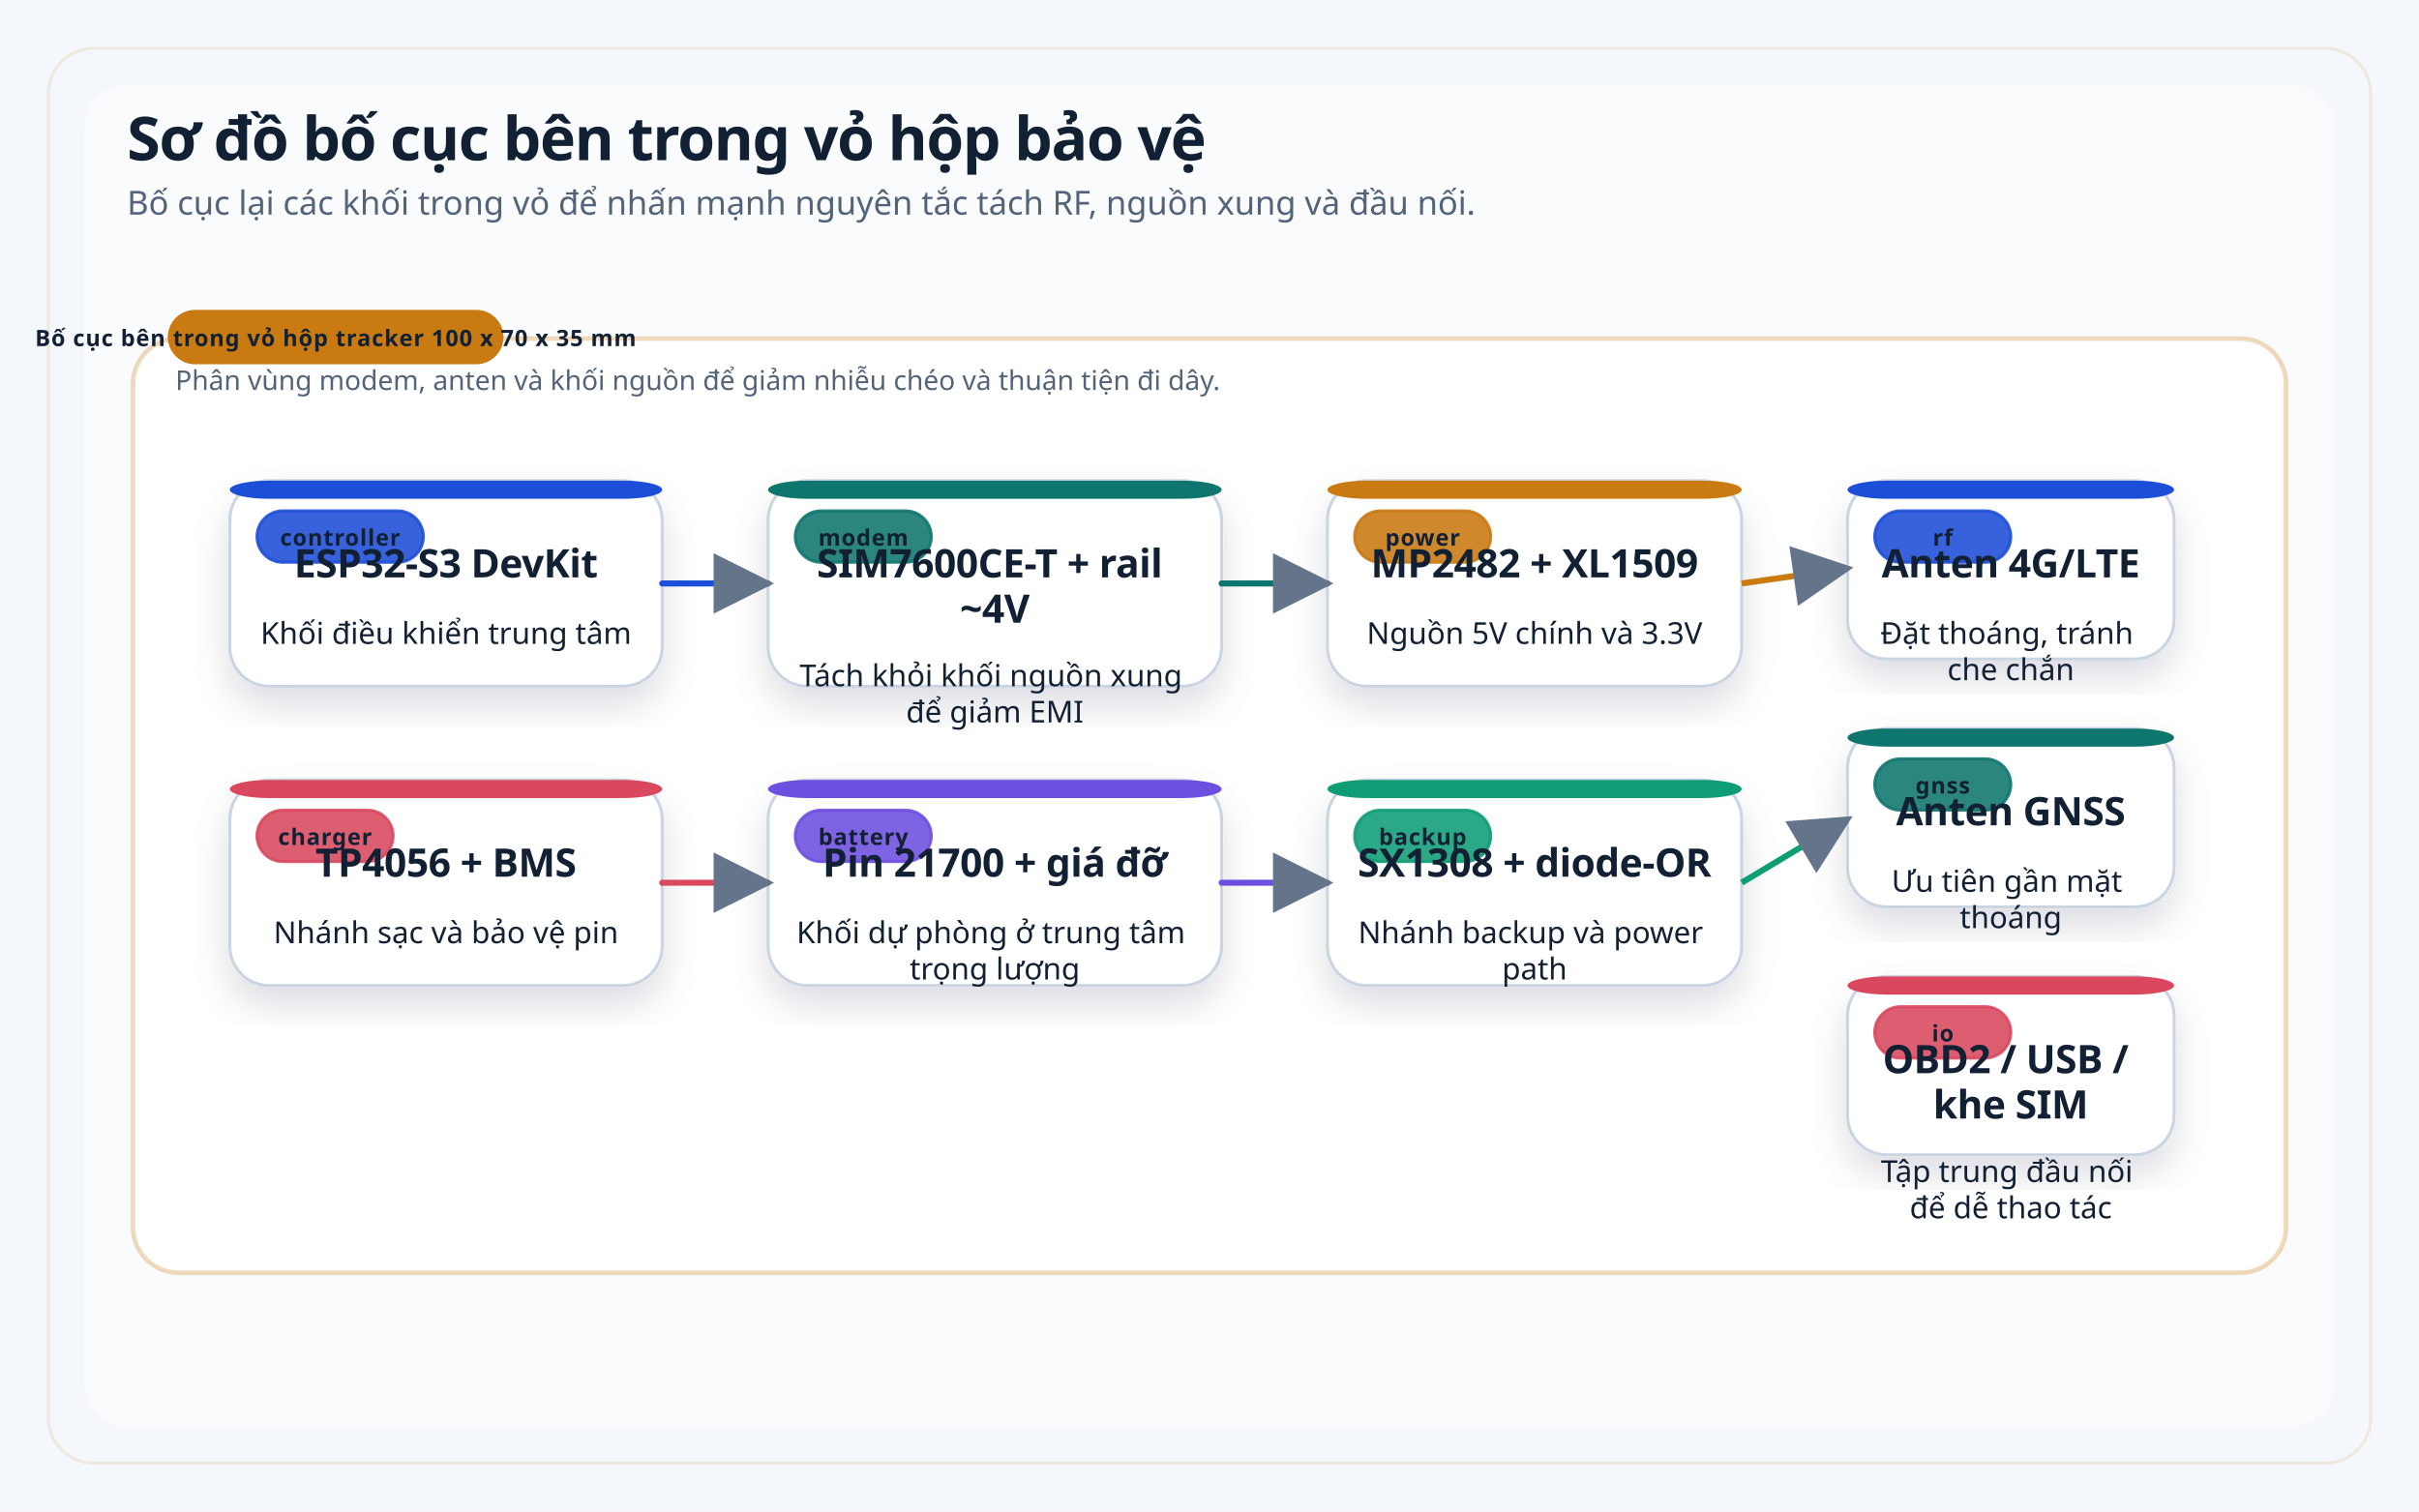
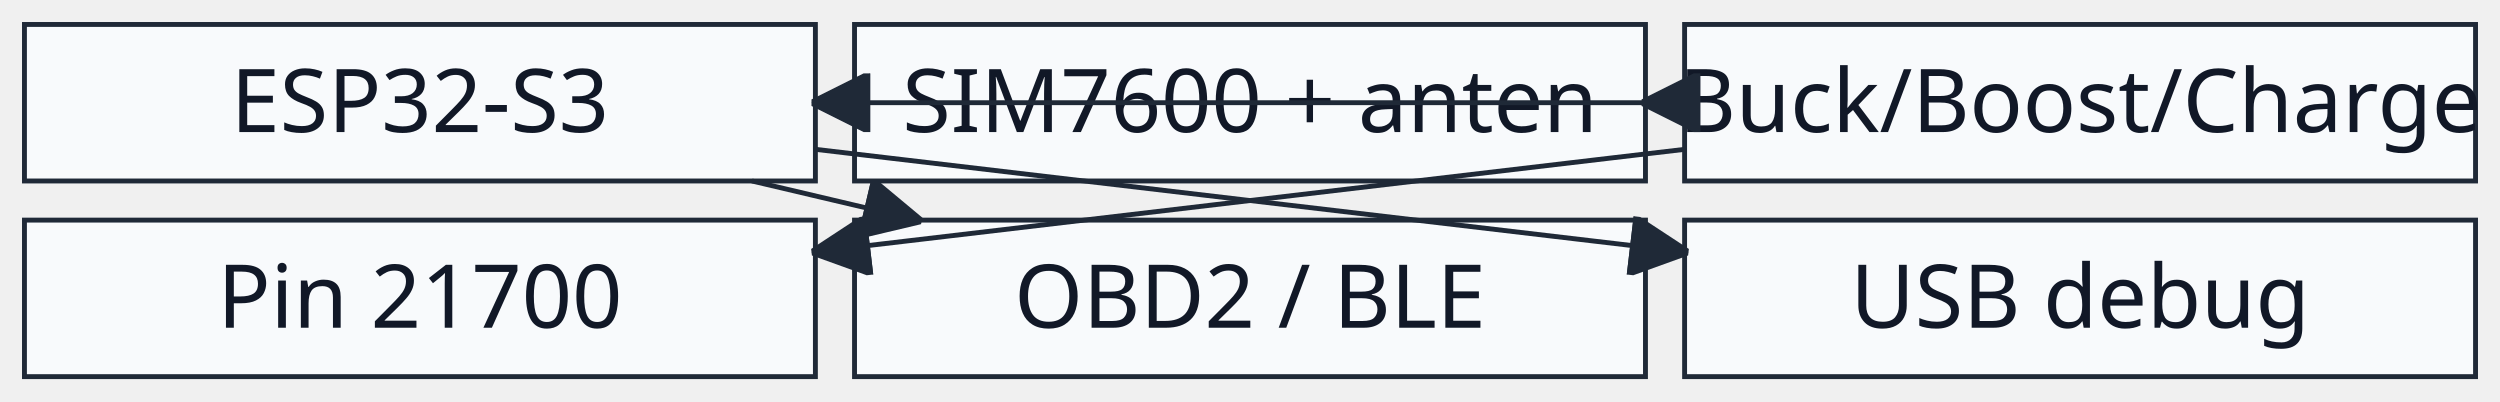
- <svg xmlns="http://www.w3.org/2000/svg" viewBox="0 0 1600 1000" width="1600" height="1000">
-   <defs>
-     <filter id="shadow" x="-20%" y="-20%" width="140%" height="140%">
-       <feDropShadow dx="0" dy="12" stdDeviation="12" flood-color="rgba(18, 32, 51, 0.14)" />
-     </filter>
-     <marker id="arrow" markerWidth="12" markerHeight="12" refX="10" refY="6" orient="auto">
-       <path d="M1,1 L11,6 L1,11 Z" fill="#c97a10" />
-     </marker>
-     <marker id="arrow-slate" markerWidth="12" markerHeight="12" refX="10" refY="6" orient="auto">
-       <path d="M1,1 L11,6 L1,11 Z" fill="#64748b" />
-     </marker>
-   </defs>
-   <style>
-     text {
-       fill: #122033;
-       font-family: "Segoe UI", "Noto Sans", Arial, sans-serif;
-     }
-     .title { font-size: 40px; font-weight: 750; letter-spacing: -0.02em; }
-     .subtitle { font-size: 22px; fill: #52637a; }
-     .section-title { font-size: 24px; font-weight: 700; }
-     .card-title { font-size: 26px; font-weight: 700; letter-spacing: -0.01em; }
-     .body { font-size: 20px; }
-     .small { font-size: 18px; fill: #52637a; }
-     .tiny { font-size: 15px; fill: #52637a; }
-     .chip { font-size: 15px; font-weight: 700; letter-spacing: 0.04em; text-transform: uppercase; }
-     .metric { font-size: 42px; font-weight: 760; }
-     .mono { font-family: "Consolas", "Courier New", monospace; font-size: 18px; }
-     .sidebar { fill: #f8fafc; font-size: 18px; font-weight: 600; }
-   </style>
-   <rect width="100%" height="100%" fill="#f4f7fb" />
-   <rect x="32" y="32" width="1536" height="936" rx="30" fill="none" stroke="rgba(201, 122, 16, 0.12)" stroke-width="2" />
-   <rect x="56" y="56" width="1488" height="888" rx="28" fill="rgba(255, 255, 255, 0.45)" stroke="none" />
-   <text x="84" y="106" class="title">Sơ đồ bố cục bên trong vỏ hộp bảo vệ</text>
-   <text x="84" y="142" class="subtitle">Bố cục lại các khối trong vỏ để nhấn mạnh nguyên tắc tách RF, nguồn xung và đầu nối.</text>
-   <rect x="88" y="224" width="1424" height="618" rx="30" fill="#ffffff" stroke="rgba(201, 122, 16, 0.28)" stroke-width="3" />
-   <rect x="112" y="206" width="220" height="34" rx="17" fill="#c97a10" stroke="#c97a10" stroke-width="2" />
-   <text x="222" y="229" class="chip" text-anchor="middle" fill="#fff">Bố cục bên trong vỏ hộp tracker 100 x 70 x 35 mm</text>
-   <text x="116" y="258" class="small" text-anchor="start" fill="#122033">
-     <tspan x="116" dy="0">Phân vùng modem, anten và khối nguồn để giảm nhiễu chéo và thuận tiện đi dây.</tspan>
-   </text>
-   <rect x="152" y="318" width="286" height="136" rx="26" fill="#ffffff" stroke="#cbd5e1" stroke-width="2" filter="url(#shadow)" />
-   <rect x="152" y="318" width="286" height="12" rx="26" fill="#1d4ed8" stroke="none" />
-   <rect x="170" y="338" width="110" height="34" rx="17" fill="rgba(29, 78, 216, 0.88)" stroke="rgba(29, 78, 216, 0.88)" stroke-width="2" />
-   <text x="225" y="361" class="chip" text-anchor="middle" fill="#fff">controller</text>
-   <text x="295" y="382" class="card-title" text-anchor="middle" fill="#122033">
-     <tspan x="295" dy="0">ESP32-S3 DevKit</tspan>
-   </text>
-   <text x="295" y="426" class="body" text-anchor="middle" fill="#122033">
-     <tspan x="295" dy="0">Khối điều khiển trung tâm</tspan>
-   </text>
-   <rect x="152" y="516" width="286" height="136" rx="26" fill="#ffffff" stroke="#cbd5e1" stroke-width="2" filter="url(#shadow)" />
-   <rect x="152" y="516" width="286" height="12" rx="26" fill="#d9485f" stroke="none" />
-   <rect x="170" y="536" width="90" height="34" rx="17" fill="rgba(217, 72, 95, 0.88)" stroke="rgba(217, 72, 95, 0.88)" stroke-width="2" />
-   <text x="215" y="559" class="chip" text-anchor="middle" fill="#fff">charger</text>
-   <text x="295" y="580" class="card-title" text-anchor="middle" fill="#122033">
-     <tspan x="295" dy="0">TP4056 + BMS</tspan>
-   </text>
-   <text x="295" y="624" class="body" text-anchor="middle" fill="#122033">
-     <tspan x="295" dy="0">Nhánh sạc và bảo vệ pin</tspan>
-   </text>
-   <rect x="508" y="318" width="300" height="136" rx="26" fill="#ffffff" stroke="#cbd5e1" stroke-width="2" filter="url(#shadow)" />
-   <rect x="508" y="318" width="300" height="12" rx="26" fill="#0f766e" stroke="none" />
-   <rect x="526" y="338" width="90" height="34" rx="17" fill="rgba(15, 118, 110, 0.88)" stroke="rgba(15, 118, 110, 0.88)" stroke-width="2" />
-   <text x="571" y="361" class="chip" text-anchor="middle" fill="#fff">modem</text>
-   <text x="658" y="382" class="card-title" text-anchor="middle" fill="#122033">
-     <tspan x="658" dy="0">SIM7600CE-T + rail</tspan>
-     <tspan x="658" dy="30">~4V</tspan>
-   </text>
-   <text x="658" y="454" class="body" text-anchor="middle" fill="#122033">
-     <tspan x="658" dy="0">Tách khỏi khối nguồn xung</tspan>
-     <tspan x="658" dy="24">để giảm EMI</tspan>
-   </text>
-   <rect x="508" y="516" width="300" height="136" rx="26" fill="#ffffff" stroke="#cbd5e1" stroke-width="2" filter="url(#shadow)" />
-   <rect x="508" y="516" width="300" height="12" rx="26" fill="#6d4fe0" stroke="none" />
-   <rect x="526" y="536" width="90" height="34" rx="17" fill="rgba(109, 79, 224, 0.88)" stroke="rgba(109, 79, 224, 0.88)" stroke-width="2" />
-   <text x="571" y="559" class="chip" text-anchor="middle" fill="#fff">battery</text>
-   <text x="658" y="580" class="card-title" text-anchor="middle" fill="#122033">
-     <tspan x="658" dy="0">Pin 21700 + giá đỡ</tspan>
-   </text>
-   <text x="658" y="624" class="body" text-anchor="middle" fill="#122033">
-     <tspan x="658" dy="0">Khối dự phòng ở trung tâm</tspan>
-     <tspan x="658" dy="24">trọng lượng</tspan>
-   </text>
-   <rect x="878" y="318" width="274" height="136" rx="26" fill="#ffffff" stroke="#cbd5e1" stroke-width="2" filter="url(#shadow)" />
-   <rect x="878" y="318" width="274" height="12" rx="26" fill="#c97a10" stroke="none" />
-   <rect x="896" y="338" width="90" height="34" rx="17" fill="rgba(201, 122, 16, 0.88)" stroke="rgba(201, 122, 16, 0.88)" stroke-width="2" />
-   <text x="941" y="361" class="chip" text-anchor="middle" fill="#fff">power</text>
-   <text x="1015" y="382" class="card-title" text-anchor="middle" fill="#122033">
-     <tspan x="1015" dy="0">MP2482 + XL1509</tspan>
-   </text>
-   <text x="1015" y="426" class="body" text-anchor="middle" fill="#122033">
-     <tspan x="1015" dy="0">Nguồn 5V chính và 3.3V</tspan>
-   </text>
-   <rect x="878" y="516" width="274" height="136" rx="26" fill="#ffffff" stroke="#cbd5e1" stroke-width="2" filter="url(#shadow)" />
-   <rect x="878" y="516" width="274" height="12" rx="26" fill="#0f9d76" stroke="none" />
-   <rect x="896" y="536" width="90" height="34" rx="17" fill="rgba(15, 157, 118, 0.88)" stroke="rgba(15, 157, 118, 0.88)" stroke-width="2" />
-   <text x="941" y="559" class="chip" text-anchor="middle" fill="#fff">backup</text>
-   <text x="1015" y="580" class="card-title" text-anchor="middle" fill="#122033">
-     <tspan x="1015" dy="0">SX1308 + diode-OR</tspan>
-   </text>
-   <text x="1015" y="624" class="body" text-anchor="middle" fill="#122033">
-     <tspan x="1015" dy="0">Nhánh backup và power</tspan>
-     <tspan x="1015" dy="24">path</tspan>
-   </text>
-   <rect x="1222" y="318" width="216" height="118" rx="26" fill="#ffffff" stroke="#cbd5e1" stroke-width="2" filter="url(#shadow)" />
-   <rect x="1222" y="318" width="216" height="12" rx="26" fill="#1d4ed8" stroke="none" />
-   <rect x="1240" y="338" width="90" height="34" rx="17" fill="rgba(29, 78, 216, 0.88)" stroke="rgba(29, 78, 216, 0.88)" stroke-width="2" />
-   <text x="1285" y="361" class="chip" text-anchor="middle" fill="#fff">rf</text>
-   <text x="1330" y="382" class="card-title" text-anchor="middle" fill="#122033">
-     <tspan x="1330" dy="0">Anten 4G/LTE</tspan>
-   </text>
-   <text x="1330" y="426" class="body" text-anchor="middle" fill="#122033">
-     <tspan x="1330" dy="0">Đặt thoáng, tránh</tspan>
-     <tspan x="1330" dy="24">che chắn</tspan>
-   </text>
-   <rect x="1222" y="482" width="216" height="118" rx="26" fill="#ffffff" stroke="#cbd5e1" stroke-width="2" filter="url(#shadow)" />
-   <rect x="1222" y="482" width="216" height="12" rx="26" fill="#0f766e" stroke="none" />
-   <rect x="1240" y="502" width="90" height="34" rx="17" fill="rgba(15, 118, 110, 0.88)" stroke="rgba(15, 118, 110, 0.88)" stroke-width="2" />
-   <text x="1285" y="525" class="chip" text-anchor="middle" fill="#fff">gnss</text>
-   <text x="1330" y="546" class="card-title" text-anchor="middle" fill="#122033">
-     <tspan x="1330" dy="0">Anten GNSS</tspan>
-   </text>
-   <text x="1330" y="590" class="body" text-anchor="middle" fill="#122033">
-     <tspan x="1330" dy="0">Ưu tiên gần mặt</tspan>
-     <tspan x="1330" dy="24">thoáng</tspan>
-   </text>
-   <rect x="1222" y="646" width="216" height="118" rx="26" fill="#ffffff" stroke="#cbd5e1" stroke-width="2" filter="url(#shadow)" />
-   <rect x="1222" y="646" width="216" height="12" rx="26" fill="#d9485f" stroke="none" />
-   <rect x="1240" y="666" width="90" height="34" rx="17" fill="rgba(217, 72, 95, 0.88)" stroke="rgba(217, 72, 95, 0.88)" stroke-width="2" />
-   <text x="1285" y="689" class="chip" text-anchor="middle" fill="#fff">io</text>
-   <text x="1330" y="710" class="card-title" text-anchor="middle" fill="#122033">
-     <tspan x="1330" dy="0">OBD2 / USB /</tspan>
-     <tspan x="1330" dy="30">khe SIM</tspan>
-   </text>
-   <text x="1330" y="782" class="body" text-anchor="middle" fill="#122033">
-     <tspan x="1330" dy="0">Tập trung đầu nối</tspan>
-     <tspan x="1330" dy="24">để dễ thao tác</tspan>
-   </text>
-   <polyline points="438,386 508,386" fill="none" stroke="#1d4ed8" stroke-width="4" stroke-linecap="round" stroke-linejoin="round" marker-end="url(#arrow-slate)" />
-   <polyline points="438,584 508,584" fill="none" stroke="#d9485f" stroke-width="4" stroke-linecap="round" stroke-linejoin="round" marker-end="url(#arrow-slate)" />
-   <polyline points="808,386 878,386" fill="none" stroke="#0f766e" stroke-width="4" stroke-linecap="round" stroke-linejoin="round" marker-end="url(#arrow-slate)" />
-   <polyline points="808,584 878,584" fill="none" stroke="#6d4fe0" stroke-width="4" stroke-linecap="round" stroke-linejoin="round" marker-end="url(#arrow-slate)" />
-   <line x1="1152" y1="386" x2="1222" y2="376" stroke="#c97a10" stroke-width="4" marker-end="url(#arrow-slate)" />
-   <line x1="1152" y1="584" x2="1222" y2="542" stroke="#0f9d76" stroke-width="4" marker-end="url(#arrow-slate)" />
+ <svg xmlns="http://www.w3.org/2000/svg" id="my-svg" width="100%" style="max-width: 511.109px; background-color: white;" viewBox="-5 -41 511.109 82" role="graphics-document document" aria-roledescription="block">
+   <style>#my-svg{font-family:Noto Sans,Segoe UI,Arial,sans-serif;font-size:18px;fill:#111827;}@keyframes edge-animation-frame{from{stroke-dashoffset:0;}}@keyframes dash{to{stroke-dashoffset:0;}}#my-svg .edge-animation-slow{stroke-dasharray:9,5!important;stroke-dashoffset:900;animation:dash 50s linear infinite;stroke-linecap:round;}#my-svg .edge-animation-fast{stroke-dasharray:9,5!important;stroke-dashoffset:900;animation:dash 20s linear infinite;stroke-linecap:round;}#my-svg .error-icon{fill:#eef2ff;}#my-svg .error-text{fill:#110d00;stroke:#110d00;}#my-svg .edge-thickness-normal{stroke-width:1px;}#my-svg .edge-thickness-thick{stroke-width:3.5px;}#my-svg .edge-pattern-solid{stroke-dasharray:0;}#my-svg .edge-thickness-invisible{stroke-width:0;fill:none;}#my-svg .edge-pattern-dashed{stroke-dasharray:3;}#my-svg .edge-pattern-dotted{stroke-dasharray:2;}#my-svg .marker{fill:#1f2937;stroke:#1f2937;}#my-svg .marker.cross{stroke:#1f2937;}#my-svg svg{font-family:Noto Sans,Segoe UI,Arial,sans-serif;font-size:18px;}#my-svg p{margin:0;}#my-svg .label{font-family:Noto Sans,Segoe UI,Arial,sans-serif;color:#111827;}#my-svg .cluster-label text{fill:#110d00;}#my-svg .cluster-label span,#my-svg p{color:#110d00;}#my-svg .label text,#my-svg span,#my-svg p{fill:#111827;color:#111827;}#my-svg .node rect,#my-svg .node circle,#my-svg .node ellipse,#my-svg .node polygon,#my-svg .node path{fill:#f8fafc;stroke:#1f2937;stroke-width:1px;}#my-svg .flowchart-label text{text-anchor:middle;}#my-svg .node .label{text-align:center;}#my-svg .node.clickable{cursor:pointer;}#my-svg .arrowheadPath{fill:#0b0b0b;}#my-svg .edgePath .path{stroke:#1f2937;stroke-width:2.0px;}#my-svg .flowchart-link{stroke:#1f2937;fill:none;}#my-svg .edgeLabel{background-color:#ffffff;text-align:center;}#my-svg .edgeLabel rect{opacity:0.5;background-color:#ffffff;fill:#ffffff;}#my-svg .labelBkg{background-color:rgba(255, 255, 255, 0.5);}#my-svg .node .cluster{fill:rgba(241, 245, 249, 0.5);stroke:rgba(100, 116, 139, 0.2);box-shadow:rgba(50, 50, 93, 0.25) 0px 13px 27px -5px,rgba(0, 0, 0, 0.3) 0px 8px 16px -8px;stroke-width:1px;}#my-svg .cluster text{fill:#110d00;}#my-svg .cluster span,#my-svg p{color:#110d00;}#my-svg div.mermaidTooltip{position:absolute;text-align:center;max-width:200px;padding:2px;font-family:Noto Sans,Segoe UI,Arial,sans-serif;font-size:12px;background:#eef2ff;border:1px solid hsl(225.882, 60%, 86.667%);border-radius:2px;pointer-events:none;z-index:100;}#my-svg .flowchartTitleText{text-anchor:middle;font-size:18px;fill:#111827;}#my-svg .label-icon{display:inline-block;height:1em;overflow:visible;vertical-align:-0.125em;}#my-svg .node .label-icon path{fill:currentColor;stroke:revert;stroke-width:revert;}#my-svg :root{--mermaid-font-family:Noto Sans,Segoe UI,Arial,sans-serif;}</style>
+   <g />
+   <marker id="my-svg_block-pointEnd" class="marker block" viewBox="0 0 10 10" refX="6" refY="5" markerUnits="userSpaceOnUse" markerWidth="12" markerHeight="12" orient="auto">
+     <path d="M 0 0 L 10 5 L 0 10 z" class="arrowMarkerPath" style="stroke-width: 1; stroke-dasharray: 1, 0;" />
+   </marker>
+   <marker id="my-svg_block-pointStart" class="marker block" viewBox="0 0 10 10" refX="4.5" refY="5" markerUnits="userSpaceOnUse" markerWidth="12" markerHeight="12" orient="auto">
+     <path d="M 0 5 L 10 10 L 10 0 z" class="arrowMarkerPath" style="stroke-width: 1; stroke-dasharray: 1, 0;" />
+   </marker>
+   <marker id="my-svg_block-circleEnd" class="marker block" viewBox="0 0 10 10" refX="11" refY="5" markerUnits="userSpaceOnUse" markerWidth="11" markerHeight="11" orient="auto">
+     <circle cx="5" cy="5" r="5" class="arrowMarkerPath" style="stroke-width: 1; stroke-dasharray: 1, 0;" />
+   </marker>
+   <marker id="my-svg_block-circleStart" class="marker block" viewBox="0 0 10 10" refX="-1" refY="5" markerUnits="userSpaceOnUse" markerWidth="11" markerHeight="11" orient="auto">
+     <circle cx="5" cy="5" r="5" class="arrowMarkerPath" style="stroke-width: 1; stroke-dasharray: 1, 0;" />
+   </marker>
+   <marker id="my-svg_block-crossEnd" class="marker cross block" viewBox="0 0 11 11" refX="12" refY="5.2" markerUnits="userSpaceOnUse" markerWidth="11" markerHeight="11" orient="auto">
+     <path d="M 1,1 l 9,9 M 10,1 l -9,9" class="arrowMarkerPath" style="stroke-width: 2; stroke-dasharray: 1, 0;" />
+   </marker>
+   <marker id="my-svg_block-crossStart" class="marker cross block" viewBox="0 0 11 11" refX="-1" refY="5.2" markerUnits="userSpaceOnUse" markerWidth="11" markerHeight="11" orient="auto">
+     <path d="M 1,1 l 9,9 M 10,1 l -9,9" class="arrowMarkerPath" style="stroke-width: 2; stroke-dasharray: 1, 0;" />
+   </marker>
+   <g class="block">
+     <g class="node default default flowchart-label" id="MCU" transform="translate(80.85156, -20)">
+       <rect class="basic label-container" style="" rx="0" ry="0" x="-80.852" y="-16" width="161.703" height="32" />
+       <g class="label" style="" transform="translate(0, -12)">
+         <rect />
+         <text style="">
+           <tspan xml:space="preserve" dy="1em" x="0" class="row">ESP32-S3</tspan>
+         </text>
+       </g>
+     </g>
+     <g class="node default default flowchart-label" id="MODEM" transform="translate(250.5547, -20)">
+       <rect class="basic label-container" style="" rx="0" ry="0" x="-80.852" y="-16" width="161.703" height="32" />
+       <g class="label" style="" transform="translate(0, -12)">
+         <rect />
+         <text style="">
+           <tspan xml:space="preserve" dy="1em" x="0" class="row">SIM7600 + anten</tspan>
+         </text>
+       </g>
+     </g>
+     <g class="node default default flowchart-label" id="POWER" transform="translate(420.2578, -20)">
+       <rect class="basic label-container" style="" rx="0" ry="0" x="-80.852" y="-16" width="161.703" height="32" />
+       <g class="label" style="" transform="translate(0, -12)">
+         <rect />
+         <text style="">
+           <tspan xml:space="preserve" dy="1em" x="0" class="row">Buck/Boost/Charge</tspan>
+         </text>
+       </g>
+     </g>
+     <g class="node default default flowchart-label" id="CELL" transform="translate(80.85156, 20)">
+       <rect class="basic label-container" style="" rx="0" ry="0" x="-80.852" y="-16" width="161.703" height="32" />
+       <g class="label" style="" transform="translate(0, -12)">
+         <rect />
+         <text style="">
+           <tspan xml:space="preserve" dy="1em" x="0" class="row">Pin 21700</tspan>
+         </text>
+       </g>
+     </g>
+     <g class="node default default flowchart-label" id="OBD" transform="translate(250.5547, 20)">
+       <rect class="basic label-container" style="" rx="0" ry="0" x="-80.852" y="-16" width="161.703" height="32" />
+       <g class="label" style="" transform="translate(0, -12)">
+         <rect />
+         <text style="">
+           <tspan xml:space="preserve" dy="1em" x="0" class="row">OBD2 / BLE</tspan>
+         </text>
+       </g>
+     </g>
+     <g class="node default default flowchart-label" id="PORT" transform="translate(420.2578, 20)">
+       <rect class="basic label-container" style="" rx="0" ry="0" x="-80.852" y="-16" width="161.703" height="32" />
+       <g class="label" style="" transform="translate(0, -12)">
+         <rect />
+         <text style="">
+           <tspan xml:space="preserve" dy="1em" x="0" class="row">USB debug</tspan>
+         </text>
+       </g>
+     </g>
+     <path d="M339.406,-20L324.598,-20C309.789,-20,280.172,-20,251.221,-20C222.271,-20,193.987,-20,179.845,-20L165.703,-20" id="1-POWER-MCU" class="edge-thickness-normal edge-pattern-solid flowchart-link LS-a1 LE-b1" marker-end="url(#my-svg_block-pointEnd)" />
+     <path d="M339.406,-20L338.74,-20C338.073,-20,336.74,-20,336.073,-20C335.406,-20,335.406,-20,335.406,-20L335.406,-20" id="1-POWER-MODEM" class="edge-thickness-normal edge-pattern-solid flowchart-link LS-a1 LE-b1" marker-end="url(#my-svg_block-pointEnd)" />
+     <path d="M339.406,-10.471L324.598,-8.726C309.789,-6.981,280.172,-3.49,251.217,-0.078C222.262,3.334,193.969,6.669,179.822,8.336L165.676,10.003" id="1-POWER-CELL" class="edge-thickness-normal edge-pattern-solid flowchart-link LS-a1 LE-b1" marker-end="url(#my-svg_block-pointEnd)" />
+     <path d="M148.733,-4L151.561,-3.333C154.39,-2.667,160.046,-1.333,165.054,-0.153C170.062,1.027,174.421,2.055,176.601,2.569L178.78,3.082" id="1-MCU-OBD" class="edge-thickness-normal edge-pattern-solid flowchart-link LS-a1 LE-b1" marker-end="url(#my-svg_block-pointEnd)" />
+     <path d="M161.703,-10.471L176.512,-8.726C191.32,-6.981,220.938,-3.49,249.893,-0.078C278.848,3.334,307.141,6.669,321.287,8.336L335.434,10.003" id="1-MCU-PORT" class="edge-thickness-normal edge-pattern-solid flowchart-link LS-a1 LE-b1" marker-end="url(#my-svg_block-pointEnd)" />
+   </g>
</svg>
